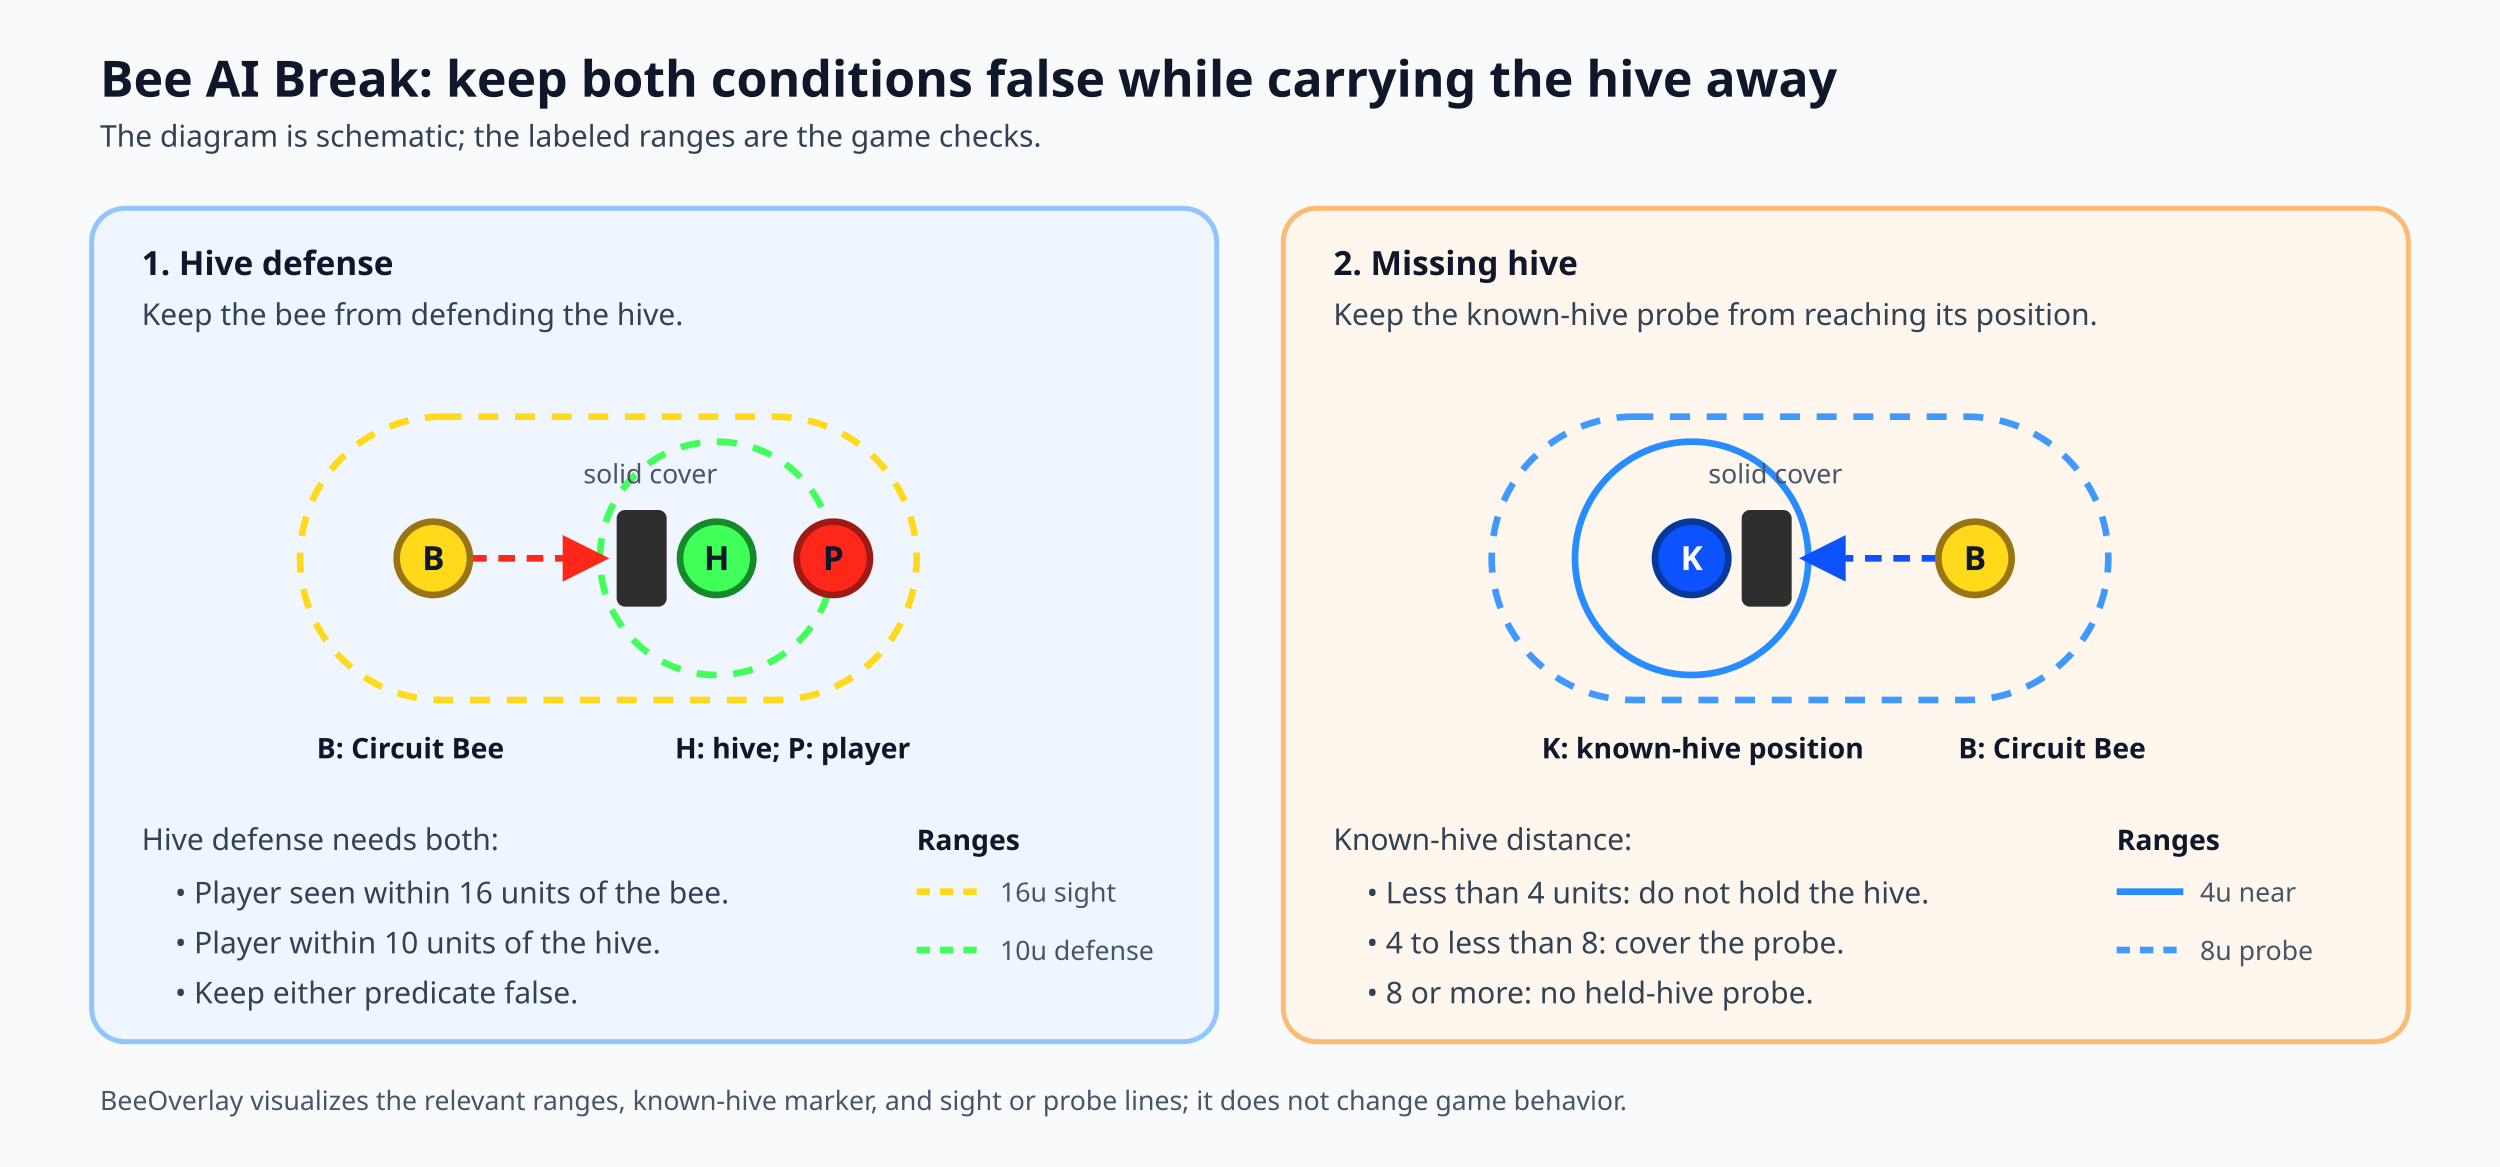
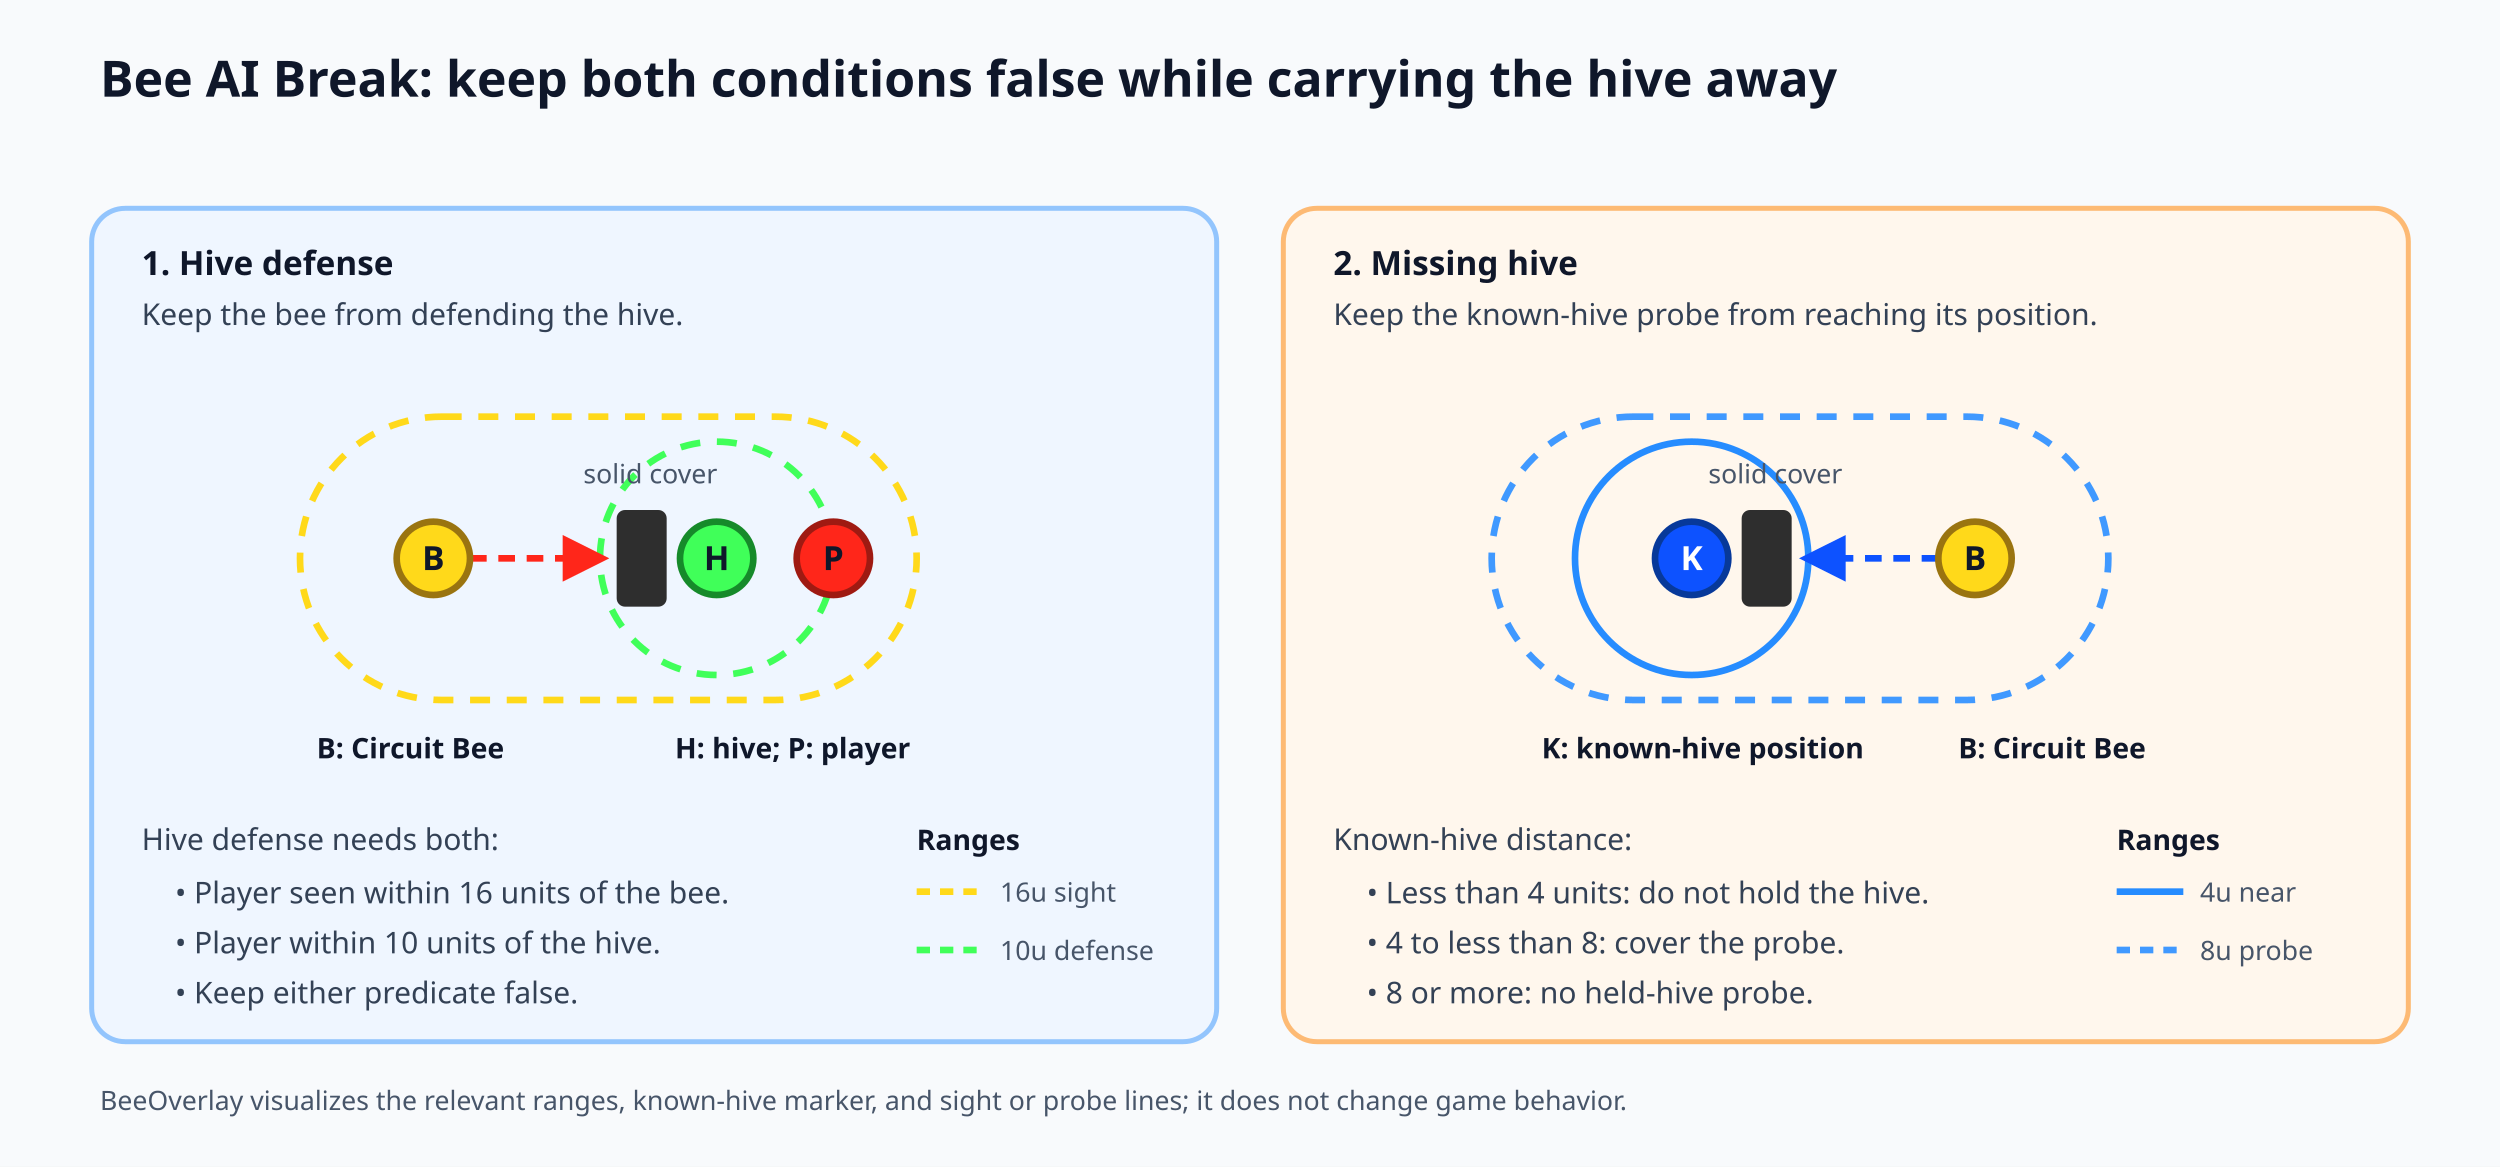
<svg xmlns="http://www.w3.org/2000/svg" width="1500" height="700" viewBox="0 0 1500 700" role="img" aria-labelledby="title desc">
  <defs>
    <marker id="arrow" viewBox="0 0 10 10" refX="8" refY="5" markerWidth="7" markerHeight="7" orient="auto-start-reverse">
      <path d="M 0 0 L 10 5 L 0 10 z" fill="#334155" />
    </marker>
    <marker id="sight-arrow" viewBox="0 0 10 10" refX="8" refY="5" markerWidth="7" markerHeight="7" orient="auto-start-reverse">
      <path d="M 0 0 L 10 5 L 0 10 z" fill="#FF261A" />
    </marker>
    <marker id="probe-arrow" viewBox="0 0 10 10" refX="8" refY="5" markerWidth="7" markerHeight="7" orient="auto-start-reverse">
      <path d="M 0 0 L 10 5 L 0 10 z" fill="#0D52FF" />
    </marker>
    <style>
      .heading { font: 700 30px sans-serif; fill: #0f172a; }
      .subheading { font: 700 20px sans-serif; fill: #0f172a; }
      .body { font: 18px sans-serif; fill: #334155; }
      .small { font: 16px sans-serif; fill: #475569; }
      .label { font: 700 17px sans-serif; fill: #0f172a; }
      .marker { font: 700 20px sans-serif; fill: #0f172a; text-anchor: middle; dominant-baseline: middle; }
      .marker-light { font: 700 20px sans-serif; fill: #ffffff; text-anchor: middle; dominant-baseline: middle; }
    </style>
  </defs>
  <rect width="1500" height="700" fill="#f8fafc" />
  <text x="60" y="58" class="heading">Bee AI Break: keep both conditions false while carrying the hive away</text>
-   <text x="60" y="88" class="body">The diagram is schematic; the labeled ranges are the game checks.</text>
  <rect x="55" y="125" width="675" height="500" rx="20" fill="#eff6ff" stroke="#93c5fd" stroke-width="3" />
  <text x="85" y="165" class="subheading">1. Hive defense</text>
  <text x="85" y="195" class="body">Keep the bee from defending the hive.</text>
  <rect x="180" y="250" width="370" height="170" rx="85" fill="none" stroke="#FFD91A" stroke-width="4" stroke-dasharray="12 10" />
  <circle cx="430" cy="335" r="70" fill="none" stroke="#40FF59" stroke-width="4" stroke-dasharray="12 10" />
  <path d="M 282 335 H 360" fill="none" stroke="#FF261A" stroke-width="4" stroke-dasharray="10 7" marker-end="url(#sight-arrow)" />
  <rect x="370" y="306" width="30" height="58" rx="5" fill="#2E2E2E" />
  <text x="350" y="290" class="small">solid cover</text>
  <circle cx="260" cy="335" r="22" fill="#FFD91A" stroke="#9A7410" stroke-width="4" />
  <text x="260" y="335" class="marker">B</text>
  <circle cx="430" cy="335" r="22" fill="#40FF59" stroke="#168A2A" stroke-width="4" />
  <text x="430" y="335" class="marker">H</text>
  <circle cx="500" cy="335" r="22" fill="#FF261A" stroke="#9F1A12" stroke-width="4" />
  <text x="500" y="335" class="marker">P</text>
  <text x="190" y="455" class="label">B: Circuit Bee</text>
  <text x="405" y="455" class="label">H: hive; P: player</text>
  <text x="85" y="510" class="body">Hive defense needs both:</text>
  <text x="105" y="542" class="body">• Player seen within 16 units of the bee.</text>
  <text x="105" y="572" class="body">• Player within 10 units of the hive.</text>
  <text x="105" y="602" class="body">• Keep either predicate false.</text>
  <text x="550" y="510" class="label">Ranges</text>
  <path d="M 550 535 H 590" fill="none" stroke="#FFD91A" stroke-width="4" stroke-dasharray="8 6" />
  <text x="600" y="541" class="small">16u sight</text>
  <path d="M 550 570 H 590" fill="none" stroke="#40FF59" stroke-width="4" stroke-dasharray="8 6" />
  <text x="600" y="576" class="small">10u defense</text>
  <rect x="770" y="125" width="675" height="500" rx="20" fill="#fff7ed" stroke="#fdba74" stroke-width="3" />
  <text x="800" y="165" class="subheading">2. Missing hive</text>
  <text x="800" y="195" class="body">Keep the known-hive probe from reaching its position.</text>
  <rect x="895" y="250" width="370" height="170" rx="85" fill="none" stroke="#4099FF" stroke-width="4" stroke-dasharray="12 10" />
  <circle cx="1015" cy="335" r="70" fill="none" stroke="#268CFF" stroke-width="4" />
  <text x="1025" y="290" class="small">solid cover</text>
  <path d="M 1163 335 H 1085" fill="none" stroke="#0D52FF" stroke-width="4" stroke-dasharray="10 7" marker-end="url(#probe-arrow)" />
  <rect x="1045" y="306" width="30" height="58" rx="5" fill="#2E2E2E" />
  <circle cx="1015" cy="335" r="22" fill="#0D52FF" stroke="#07399A" stroke-width="4" />
  <text x="1015" y="335" class="marker-light">K</text>
  <text x="925" y="455" class="label">K: known-hive position</text>
  <circle cx="1185" cy="335" r="22" fill="#FFD91A" stroke="#9A7410" stroke-width="4" />
  <text x="1185" y="335" class="marker">B</text>
  <text x="1175" y="455" class="label">B: Circuit Bee</text>
  <text x="800" y="510" class="body">Known-hive distance:</text>
  <text x="820" y="542" class="body">• Less than 4 units: do not hold the hive.</text>
  <text x="820" y="572" class="body">• 4 to less than 8: cover the probe.</text>
  <text x="820" y="602" class="body">• 8 or more: no held-hive probe.</text>
  <text x="1270" y="510" class="label">Ranges</text>
  <path d="M 1270 535 H 1310" fill="none" stroke="#268CFF" stroke-width="4" />
  <text x="1320" y="541" class="small">4u near</text>
  <path d="M 1270 570 H 1310" fill="none" stroke="#4099FF" stroke-width="4" stroke-dasharray="8 6" />
  <text x="1320" y="576" class="small">8u probe</text>
  <text x="60" y="666" class="small">BeeOverlay visualizes the relevant ranges, known-hive marker, and sight or probe lines; it does not change game behavior.</text>
</svg>
